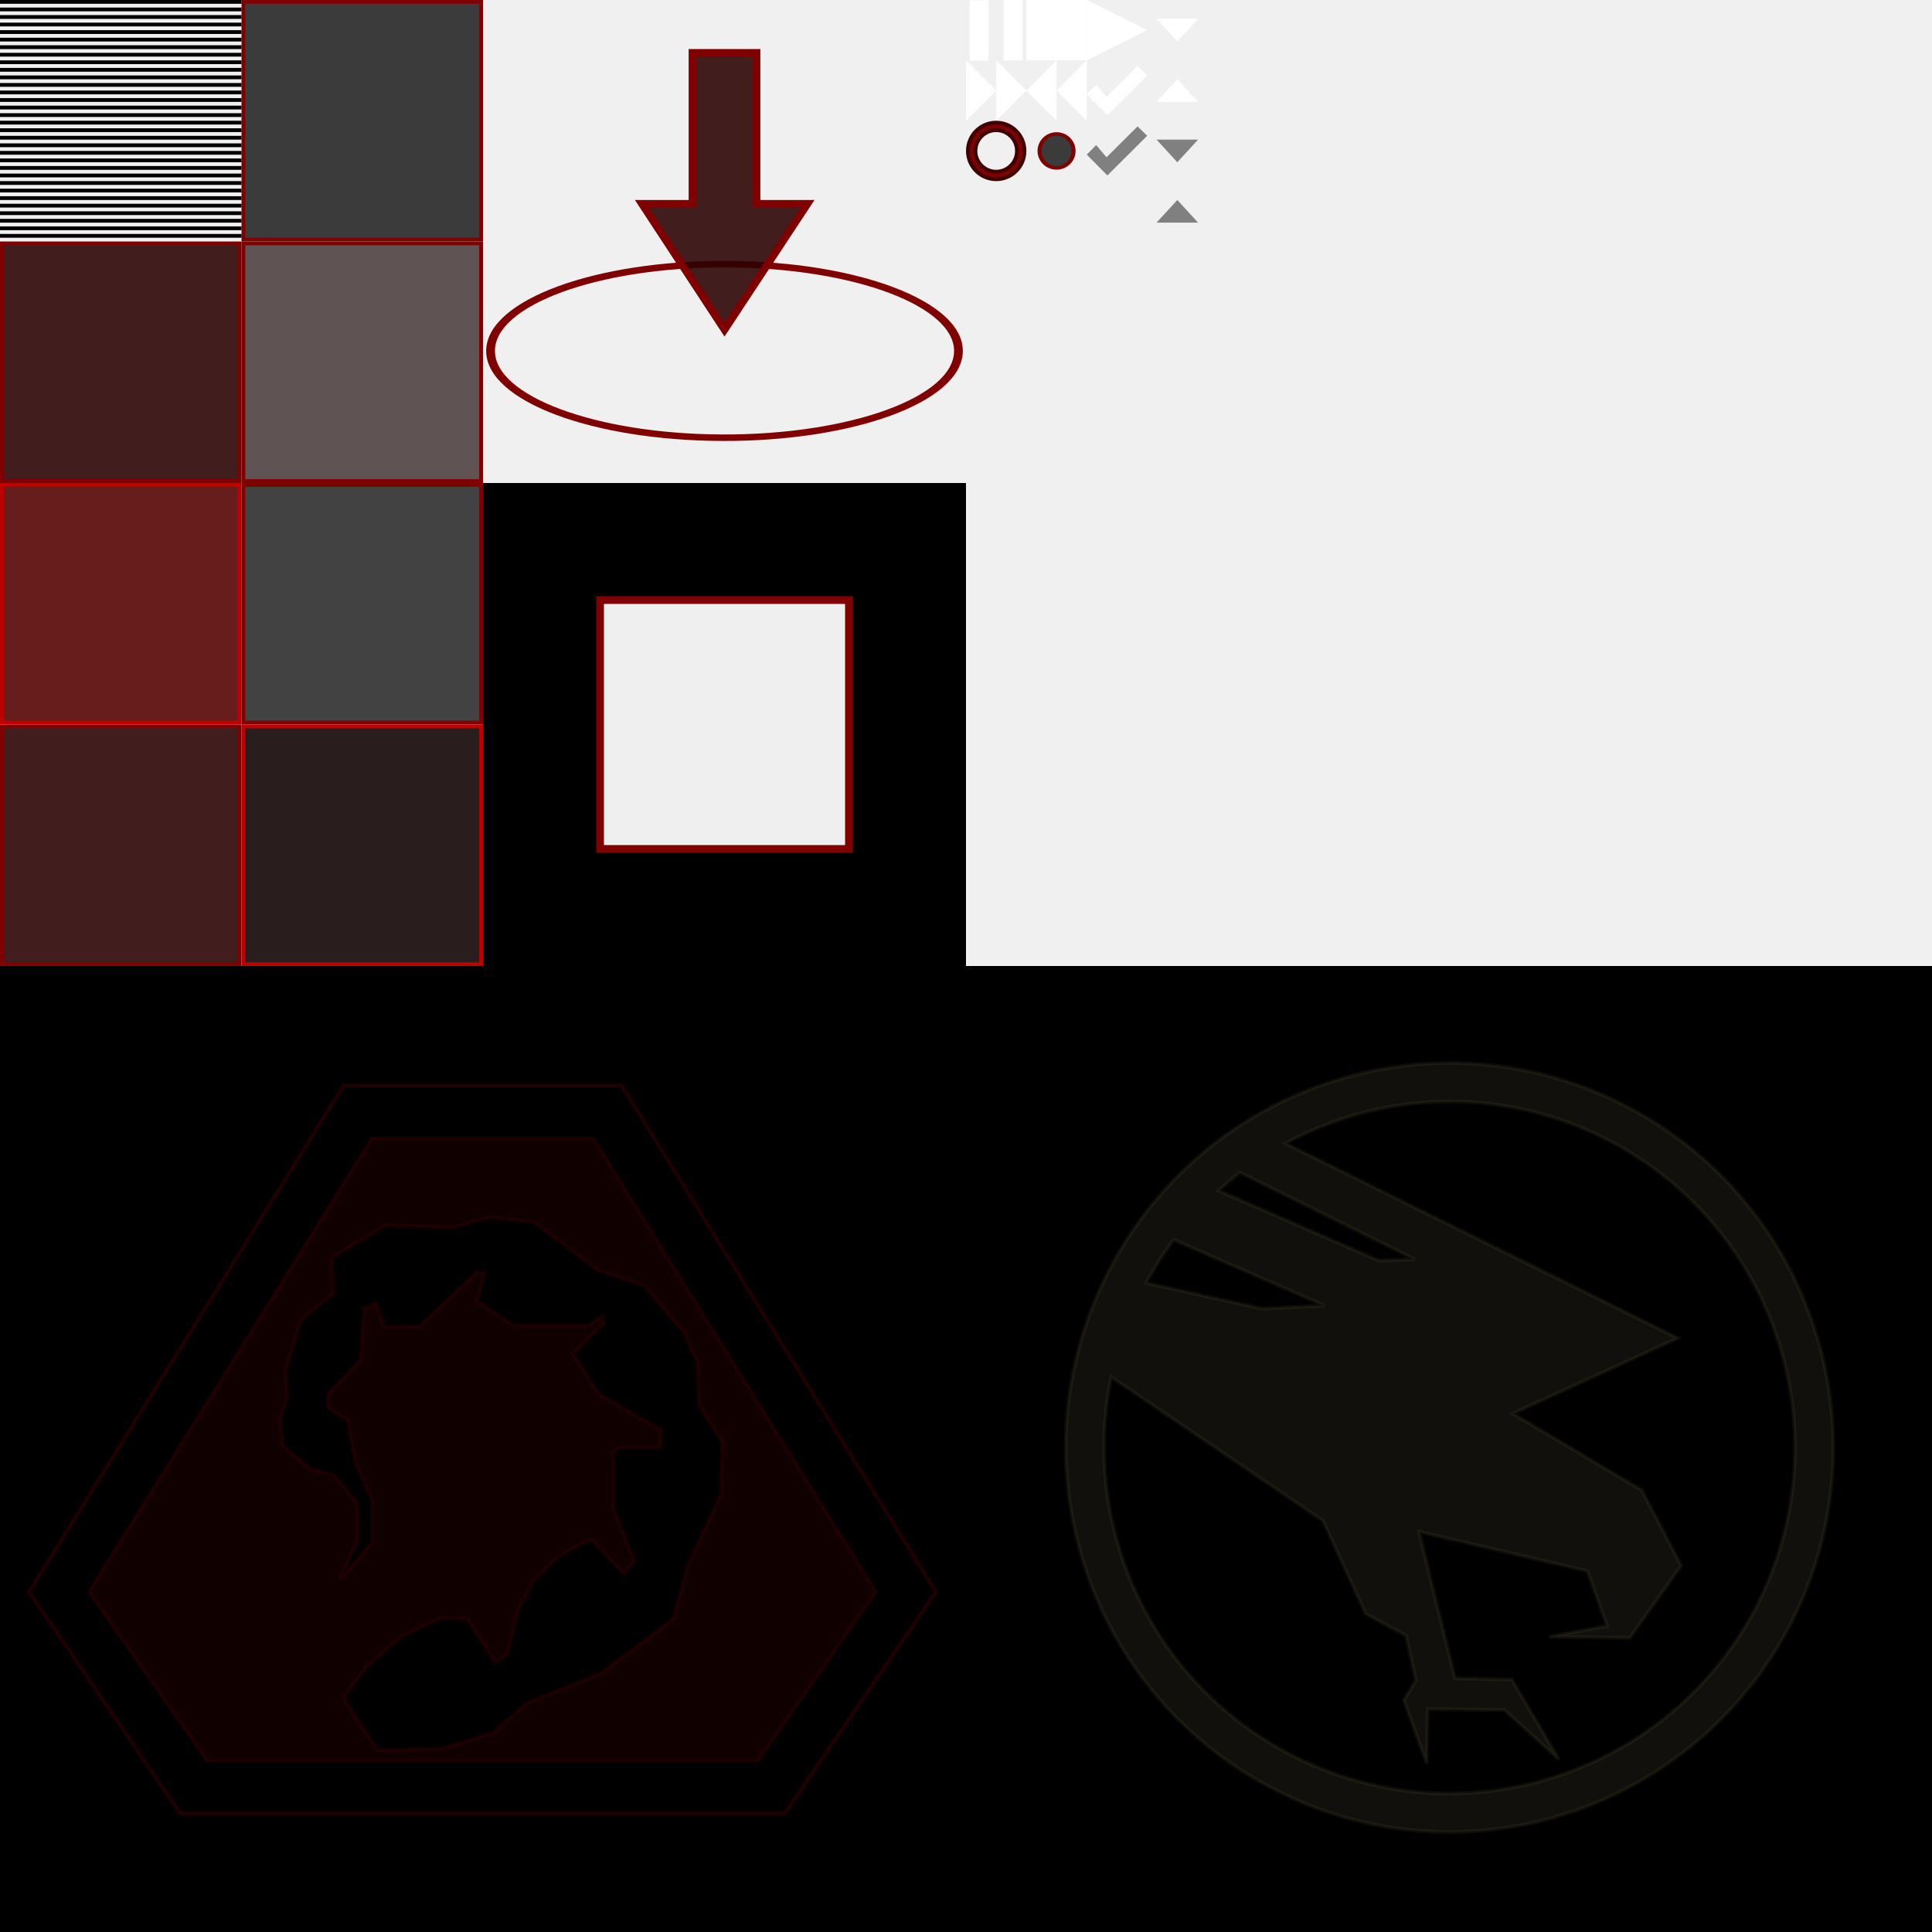
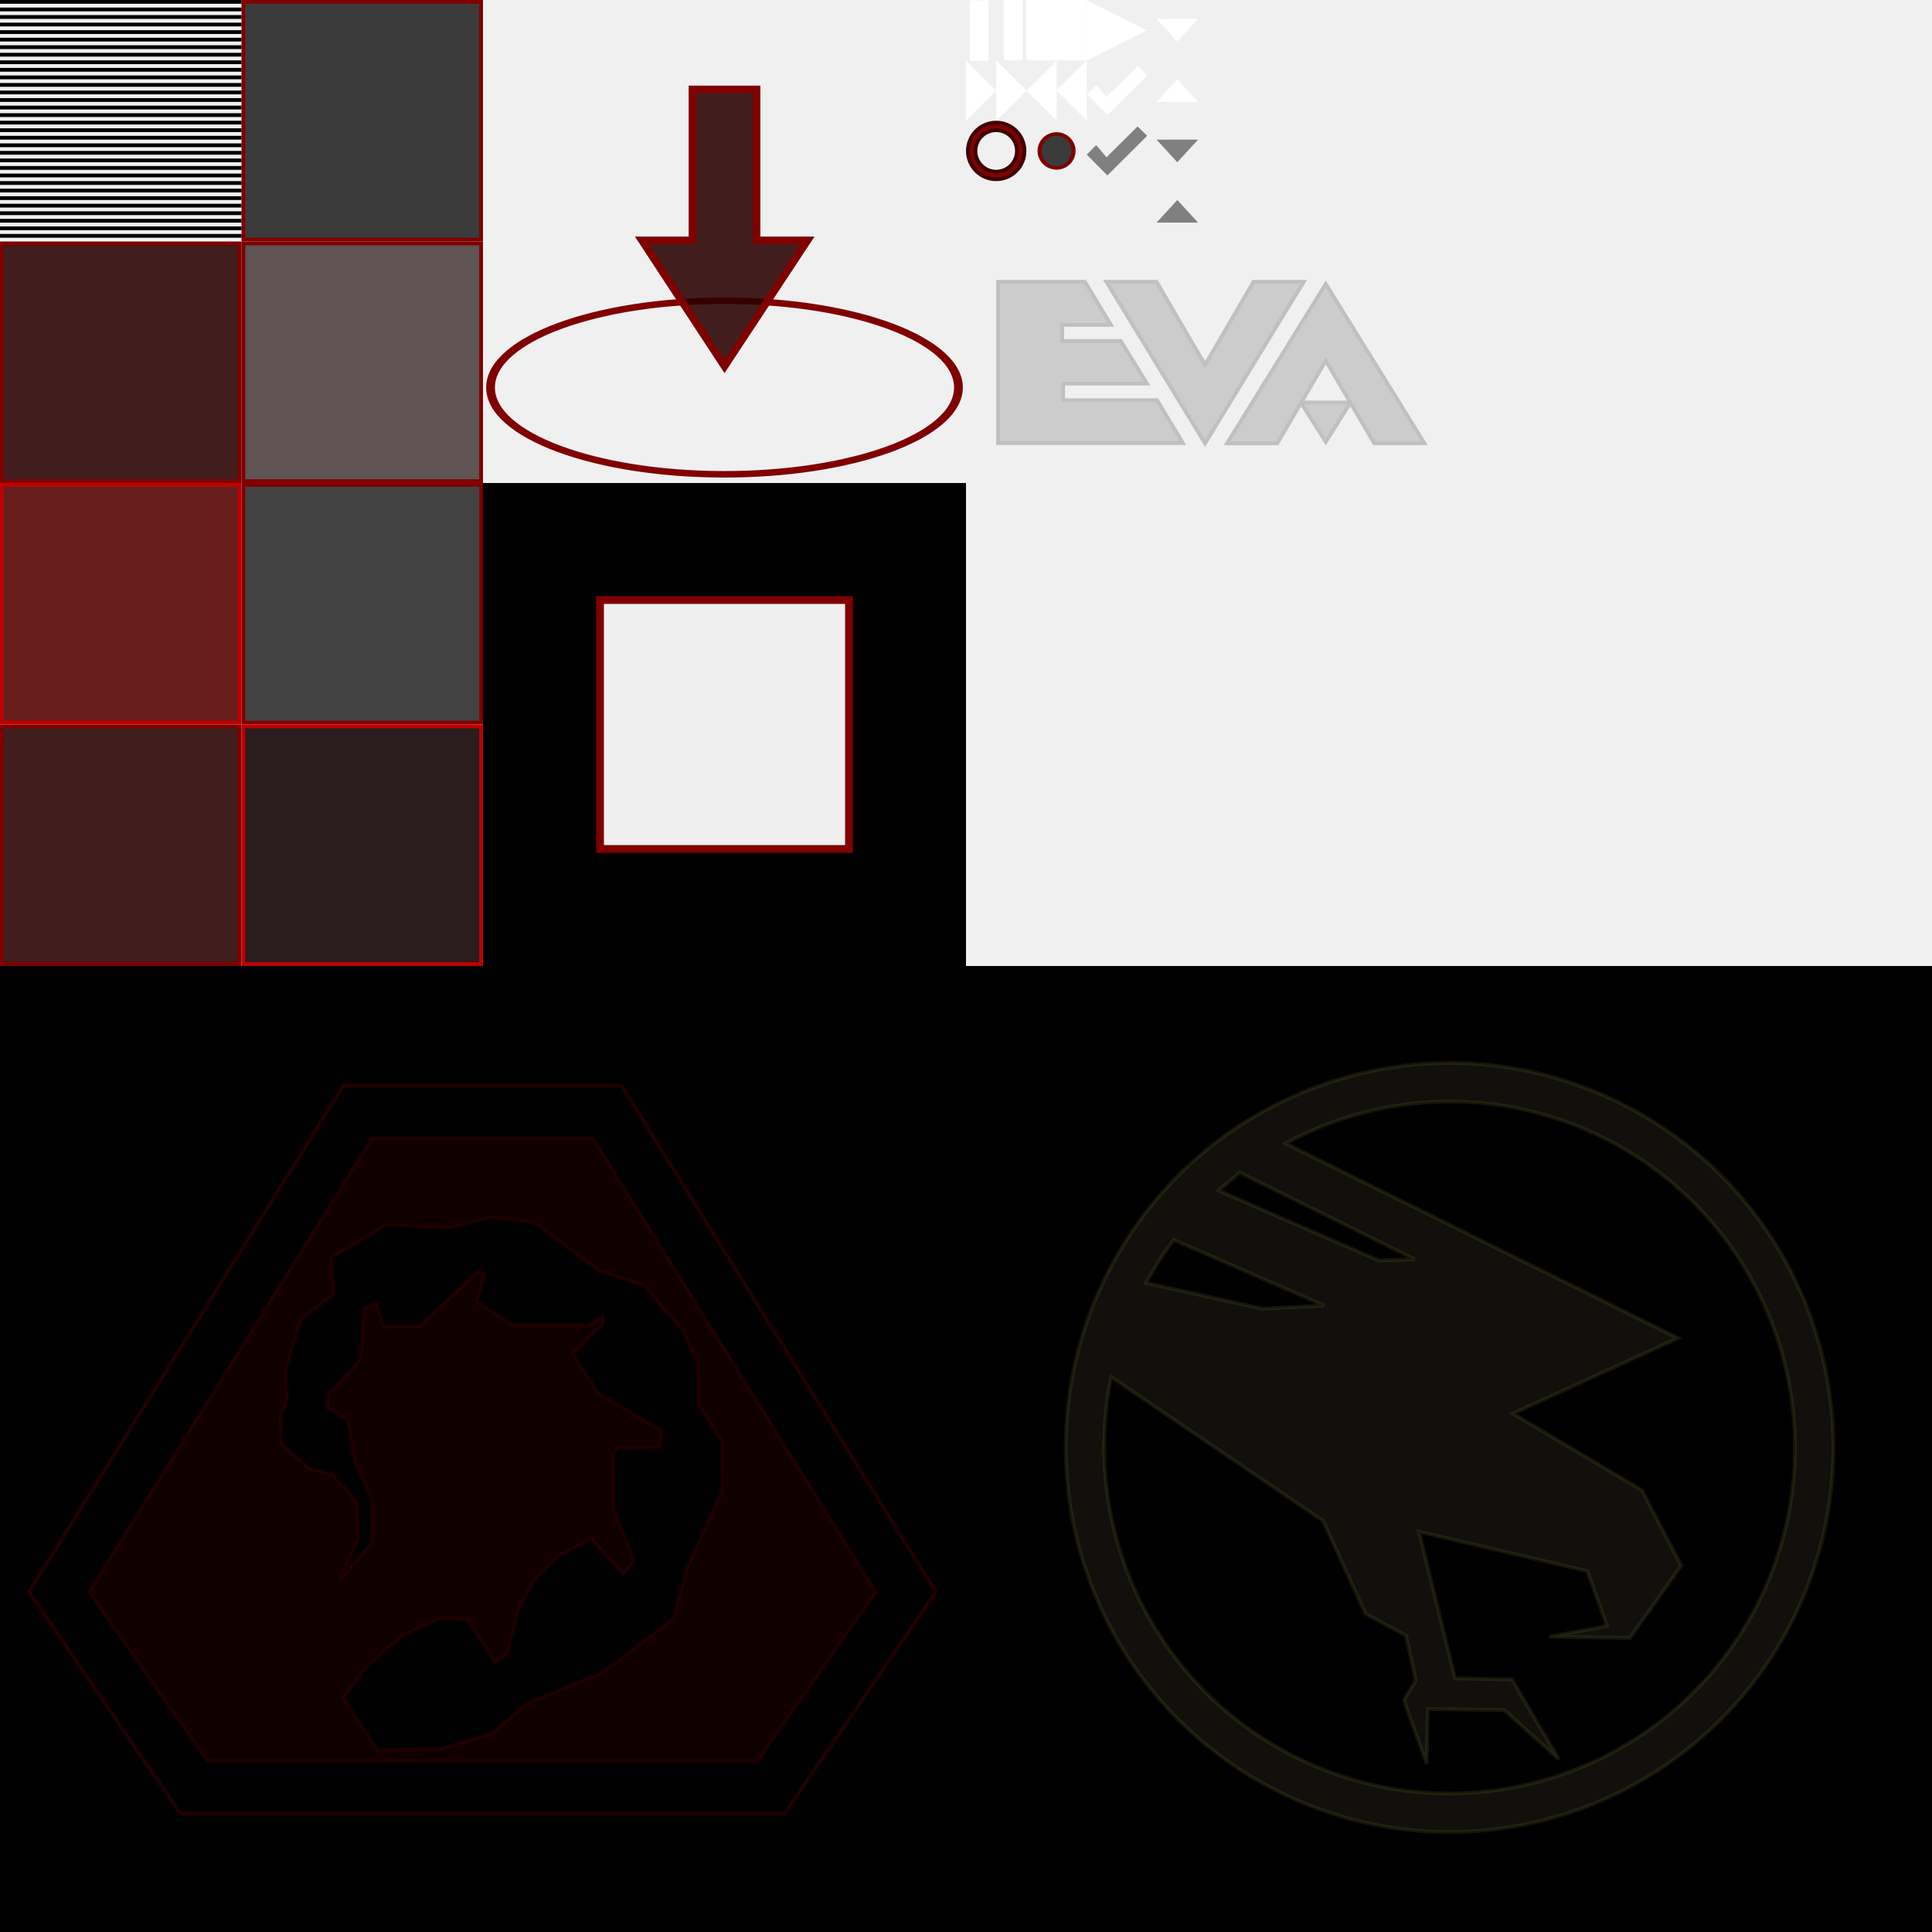
<svg xmlns="http://www.w3.org/2000/svg" width="512" height="512" id="svg2" version="1.1">
  <defs id="defs4">
    <marker style="overflow:visible;" id="Arrow1Lend" refX="0.0" refY="0.0" orient="auto">
      <path transform="scale(0.8) rotate(180) translate(12.5,0)" style="fill-rule:evenodd;stroke:#000000;stroke-width:1.0pt;marker-start:none;" d="M 0.0,0.0 L 5.0,-5.0 L -12.5,0.0 L 5.0,5.0 L 0.0,0.0 z " id="path4339" />
    </marker>
    <marker style="overflow:visible" id="TriangleOutL" refX="0.0" refY="0.0" orient="auto">
      <path transform="scale(0.8)" style="fill-rule:evenodd;stroke:#000000;stroke-width:1.0pt;marker-start:none" d="M 5.77,0.0 L -2.88,5.0 L -2.88,-5.0 L 5.77,0.0 z " id="path4479" />
    </marker>
  </defs>
  <g id="layer1" transform="translate(0,-540.3622)">
    <g transform="translate(0,-256)" id="layer1-3">
      <rect y="988.862" x="0.5" height="63" width="63" id="rect3776-3" style="fill:#2b0000;fill-opacity:0.878;stroke:#800000;stroke-width:1;stroke-linecap:square;stroke-miterlimit:4;stroke-dasharray:none" />
      <rect style="fill:#560000;fill-opacity:0.878;stroke:#c00000;stroke-width:1;stroke-linecap:square;stroke-miterlimit:4;stroke-opacity:1;stroke-dasharray:none" id="rect3759" width="63" height="63" x="0.5" y="924.862" />
      <rect style="fill:#2b2b2b;fill-opacity:0.878;stroke:#800000;stroke-width:1;stroke-linecap:square;stroke-miterlimit:4;stroke-opacity:1;stroke-dasharray:none" id="rect2984-3" width="63" height="63" x="64.5" y="924.862" />
      <rect style="fill:#0f0000;fill-opacity:0.878;stroke:#c00000;stroke-width:1;stroke-linecap:square;stroke-miterlimit:4;stroke-opacity:1;stroke-dasharray:none" id="rect3753" width="63" height="63" x="64.5" y="988.862" />
    </g>
    <rect style="fill:#2b0000;fill-opacity:0.878;stroke:#800000;stroke-width:1;stroke-linecap:square;stroke-miterlimit:4;stroke-dasharray:none" id="rect3776" width="63" height="63" x="0.5" y="604.862" />
    <rect y="-603.862" x="64.5" height="63" width="63" id="rect2984" style="fill:#000000;fill-opacity:0.753;stroke:#800000;stroke-width:1;stroke-linecap:square;stroke-miterlimit:4;stroke-dasharray:none" transform="scale(1,-1)" />
    <rect transform="scale(1,-1)" style="fill:#302020;fill-opacity:0.753;stroke:#800000;stroke-width:1;stroke-linecap:square;stroke-miterlimit:4;stroke-dasharray:none" id="rect3007" width="63" height="63" x="64.5" y="-667.862" />
    <g id="g3052" transform="translate(-128,-256)">
      <path id="path5225" d="m 128.5,796.862 63.001,0" style="fill:none;stroke:#000000;stroke-width:1;stroke-linecap:square;stroke-linejoin:miter;stroke-miterlimit:4;stroke-opacity:1;stroke-dasharray:none" />
      <path style="fill:none;stroke:#000000;stroke-width:1;stroke-linecap:square;stroke-linejoin:miter;stroke-miterlimit:4;stroke-opacity:1;stroke-dasharray:none" d="m 128.5,798.862 63.001,0" id="path5229" />
      <path id="path5231" d="m 128.5,800.862 63.001,0" style="fill:none;stroke:#000000;stroke-width:1;stroke-linecap:square;stroke-linejoin:miter;stroke-miterlimit:4;stroke-opacity:1;stroke-dasharray:none" />
      <path style="fill:none;stroke:#000000;stroke-width:1;stroke-linecap:square;stroke-linejoin:miter;stroke-miterlimit:4;stroke-opacity:1;stroke-dasharray:none" d="m 128.5,802.862 63.001,0" id="path5233" />
      <path id="path5235" d="m 128.5,804.862 63.001,0" style="fill:none;stroke:#000000;stroke-width:1;stroke-linecap:square;stroke-linejoin:miter;stroke-miterlimit:4;stroke-opacity:1;stroke-dasharray:none" />
      <path style="fill:none;stroke:#000000;stroke-width:1;stroke-linecap:square;stroke-linejoin:miter;stroke-miterlimit:4;stroke-opacity:1;stroke-dasharray:none" d="m 128.5,806.862 63.001,0" id="path5237" />
      <path id="path5239" d="m 128.5,808.862 63.001,0" style="fill:none;stroke:#000000;stroke-width:1;stroke-linecap:square;stroke-linejoin:miter;stroke-miterlimit:4;stroke-opacity:1;stroke-dasharray:none" />
      <path style="fill:none;stroke:#000000;stroke-width:1;stroke-linecap:square;stroke-linejoin:miter;stroke-miterlimit:4;stroke-opacity:1;stroke-dasharray:none" d="m 128.5,810.862 63.001,0" id="path5241" />
      <path id="path5243" d="m 128.5,812.862 63.001,0" style="fill:none;stroke:#000000;stroke-width:1;stroke-linecap:square;stroke-linejoin:miter;stroke-miterlimit:4;stroke-opacity:1;stroke-dasharray:none" />
      <path style="fill:none;stroke:#000000;stroke-width:1;stroke-linecap:square;stroke-linejoin:miter;stroke-miterlimit:4;stroke-opacity:1;stroke-dasharray:none" d="m 128.5,814.862 63.001,0" id="path5245" />
      <path id="path5247" d="m 128.5,816.862 63.001,0" style="fill:none;stroke:#000000;stroke-width:1;stroke-linecap:square;stroke-linejoin:miter;stroke-miterlimit:4;stroke-opacity:1;stroke-dasharray:none" />
      <path style="fill:none;stroke:#000000;stroke-width:1;stroke-linecap:square;stroke-linejoin:miter;stroke-miterlimit:4;stroke-opacity:1;stroke-dasharray:none" d="m 128.5,818.862 63.001,0" id="path5249" />
      <path id="path5251" d="m 128.5,820.862 63.001,0" style="fill:none;stroke:#000000;stroke-width:1;stroke-linecap:square;stroke-linejoin:miter;stroke-miterlimit:4;stroke-opacity:1;stroke-dasharray:none" />
      <path style="fill:none;stroke:#000000;stroke-width:1;stroke-linecap:square;stroke-linejoin:miter;stroke-miterlimit:4;stroke-opacity:1;stroke-dasharray:none" d="m 128.5,822.862 63.001,0" id="path5253" />
      <path id="path5255" d="m 128.5,824.862 63.001,0" style="fill:none;stroke:#000000;stroke-width:1;stroke-linecap:square;stroke-linejoin:miter;stroke-miterlimit:4;stroke-opacity:1;stroke-dasharray:none" />
      <path style="fill:none;stroke:#000000;stroke-width:1;stroke-linecap:square;stroke-linejoin:miter;stroke-miterlimit:4;stroke-opacity:1;stroke-dasharray:none" d="m 128.5,826.862 63.001,0" id="path5257" />
      <path id="path5259" d="m 128.5,828.862 63.001,0" style="fill:none;stroke:#000000;stroke-width:1;stroke-linecap:square;stroke-linejoin:miter;stroke-miterlimit:4;stroke-opacity:1;stroke-dasharray:none" />
      <path style="fill:none;stroke:#000000;stroke-width:1;stroke-linecap:square;stroke-linejoin:miter;stroke-miterlimit:4;stroke-opacity:1;stroke-dasharray:none" d="m 128.5,830.862 63.001,0" id="path5261" />
      <path id="path5263" d="m 128.5,832.862 63.001,0" style="fill:none;stroke:#000000;stroke-width:1;stroke-linecap:square;stroke-linejoin:miter;stroke-miterlimit:4;stroke-opacity:1;stroke-dasharray:none" />
      <path style="fill:none;stroke:#000000;stroke-width:1;stroke-linecap:square;stroke-linejoin:miter;stroke-miterlimit:4;stroke-opacity:1;stroke-dasharray:none" d="m 128.5,834.862 63.001,0" id="path5265" />
      <path id="path5267" d="m 128.5,836.862 63.001,0" style="fill:none;stroke:#000000;stroke-width:1;stroke-linecap:square;stroke-linejoin:miter;stroke-miterlimit:4;stroke-opacity:1;stroke-dasharray:none" />
      <path style="fill:none;stroke:#000000;stroke-width:1;stroke-linecap:square;stroke-linejoin:miter;stroke-miterlimit:4;stroke-opacity:1;stroke-dasharray:none" d="m 128.5,838.862 63.001,0" id="path5269" />
      <path id="path5271" d="m 128.5,840.862 63.001,0" style="fill:none;stroke:#000000;stroke-width:1;stroke-linecap:square;stroke-linejoin:miter;stroke-miterlimit:4;stroke-opacity:1;stroke-dasharray:none" />
      <path style="fill:none;stroke:#000000;stroke-width:1;stroke-linecap:square;stroke-linejoin:miter;stroke-miterlimit:4;stroke-opacity:1;stroke-dasharray:none" d="m 128.5,842.862 63.001,0" id="path5273" />
      <path id="path5275" d="m 128.5,844.862 63.001,0" style="fill:none;stroke:#000000;stroke-width:1;stroke-linecap:square;stroke-linejoin:miter;stroke-miterlimit:4;stroke-opacity:1;stroke-dasharray:none" />
      <path style="fill:none;stroke:#000000;stroke-width:1;stroke-linecap:square;stroke-linejoin:miter;stroke-miterlimit:4;stroke-opacity:1;stroke-dasharray:none" d="m 128.5,846.862 63.001,0" id="path5277" />
      <path id="path5279" d="m 128.5,848.862 63.001,0" style="fill:none;stroke:#000000;stroke-width:1;stroke-linecap:square;stroke-linejoin:miter;stroke-miterlimit:4;stroke-opacity:1;stroke-dasharray:none" />
      <path style="fill:none;stroke:#000000;stroke-width:1;stroke-linecap:square;stroke-linejoin:miter;stroke-miterlimit:4;stroke-opacity:1;stroke-dasharray:none" d="m 128.5,850.862 63.001,0" id="path5281" />
      <path id="path5283" d="m 128.5,852.862 63.001,0" style="fill:none;stroke:#000000;stroke-width:1;stroke-linecap:square;stroke-linejoin:miter;stroke-miterlimit:4;stroke-opacity:1;stroke-dasharray:none" />
      <path style="fill:none;stroke:#000000;stroke-width:1;stroke-linecap:square;stroke-linejoin:miter;stroke-miterlimit:4;stroke-opacity:1;stroke-dasharray:none" d="m 128.5,854.862 63.001,0" id="path5285" />
      <path id="path5287" d="m 128.5,856.862 63.001,0" style="fill:none;stroke:#000000;stroke-width:1;stroke-linecap:square;stroke-linejoin:miter;stroke-miterlimit:4;stroke-opacity:1;stroke-dasharray:none" />
      <path style="fill:none;stroke:#000000;stroke-width:1;stroke-linecap:square;stroke-linejoin:miter;stroke-miterlimit:4;stroke-opacity:1;stroke-dasharray:none" d="m 128.5,858.862 63.001,0" id="path5289" />
    </g>
    <g transform="translate(128,-256)" id="layer1-9">
      <rect y="940.362" x="16" height="96" width="96" id="rect2987" style="fill:#000080;fill-opacity:0.004;stroke:#000000;stroke-width:32;stroke-linecap:square;stroke-miterlimit:4;stroke-dasharray:none" />
      <rect y="955.362" x="31" height="66" width="66" id="rect3776-4" style="fill:none;stroke:#800000;stroke-width:2;stroke-linecap:square;stroke-miterlimit:4;stroke-dasharray:none" />
    </g>
    <g id="g3280" transform="translate(0,-256)" style="display:none">
      <text id="text3048" y="893.862" x="4" style="font-size:8px;font-style:normal;font-weight:normal;line-height:125%;letter-spacing:0px;word-spacing:0px;fill:#ffffff;fill-opacity:1;stroke:none;font-family:Sans" xml:space="preserve">
        <tspan y="893.862" x="4" id="tspan3050">panel-darkred</tspan>
      </text>
      <text xml:space="preserve" style="font-size:8px;font-style:normal;font-weight:normal;line-height:125%;letter-spacing:0px;word-spacing:0px;fill:#ffffff;fill-opacity:1;stroke:none;font-family:Sans" x="74.2" y="893.862" id="text3086">
        <tspan id="tspan3088" x="74.2" y="893.862">panel-gray</tspan>
      </text>
      <text id="text3090" y="831.862" x="74.2" style="font-size:8px;font-style:normal;font-weight:normal;line-height:125%;letter-spacing:0px;word-spacing:0px;fill:#ffffff;fill-opacity:1;stroke:none;font-family:Sans" xml:space="preserve">
        <tspan y="831.862" x="74.2" id="tspan3092">panel-black</tspan>
      </text>
      <text xml:space="preserve" style="font-size:8px;font-style:normal;font-weight:normal;line-height:125%;letter-spacing:0px;word-spacing:0px;fill:#800000;fill-opacity:1;stroke:none;font-family:Sans" x="3.273" y="831.862" id="text3094">
        <tspan id="tspan3096" x="3.273" y="831.862">panel-scanline</tspan>
      </text>
      <text id="text3098" y="959.862" x="6.2" style="font-size:8px;font-style:normal;font-weight:normal;line-height:125%;letter-spacing:0px;word-spacing:0px;fill:#ffffff;fill-opacity:1;stroke:none;font-family:Sans" xml:space="preserve">
        <tspan y="959.862" x="6.2" id="tspan3100">button-hover</tspan>
      </text>
      <text xml:space="preserve" style="font-size:8px;font-style:normal;font-weight:normal;line-height:125%;letter-spacing:0px;word-spacing:0px;fill:#ffffff;fill-opacity:1;stroke:none;font-family:Sans" x="18.2" y="1023.862" id="text3102">
        <tspan id="tspan3104" x="18.2" y="1023.862">button</tspan>
      </text>
      <text xml:space="preserve" style="font-size:8px;font-style:normal;font-weight:normal;line-height:125%;letter-spacing:0px;word-spacing:0px;fill:#ffffff;fill-opacity:1;stroke:none;font-family:Sans" x="64.2" y="959.862" id="text3106">
        <tspan id="tspan3108" x="64.2" y="959.862">button-disabled</tspan>
      </text>
      <text id="text3110" y="1023.862" x="65.5" style="font-size:8px;font-style:normal;font-weight:normal;line-height:125%;letter-spacing:0px;word-spacing:0px;fill:#ffffff;fill-opacity:1;stroke:none;font-family:Sans" xml:space="preserve">
        <tspan y="1023.862" x="65.5" id="tspan3112">button-pressed</tspan>
      </text>
      <text xml:space="preserve" style="font-size:8px;font-style:normal;font-weight:normal;line-height:125%;letter-spacing:0px;word-spacing:0px;fill:#000000;fill-opacity:1;stroke:none;font-family:Sans" x="160.6" y="989.862" id="text3159">
        <tspan id="tspan3161" x="160.6" y="989.862">shellmapborder</tspan>
      </text>
    </g>
    <rect style="fill:#000000;fill-opacity:1;stroke:#000000;stroke-width:1;stroke-linecap:butt;stroke-miterlimit:4;stroke-opacity:1;stroke-dasharray:none;stroke-dashoffset:0" id="rect4028" width="511" height="255" x="0.5" y="796.862" />
    <path style="fill:#800000;fill-opacity:0.125;stroke:#000000;stroke-width:1;stroke-opacity:1" d="m 157.084,842.1 74.888,120.133 -31.237,44.682 -145.771,0 -31.237,-44.682 74.888,-120.133 z" id="path3068" />
    <path style="fill-opacity:1;stroke:#800000;stroke-width:1;stroke-opacity:0.165" d="m 90.962,990.221 6.513,-8.486 8.998,-7.767 10.23,-4.761 7.156,0.196 7.314,11.548 3.115,-1.986 3.264,-12.547 3.924,-7.134 6.466,-6.51 8.717,-4.6 8.495,9.27 2.946,-3.271 -5.495,-13.946 -0.089,-14.675 1.473,-1.411 11.041,-0.214 0.318,-4.558 -16.707,-9.601 -6.796,-10.595 8.043,-7.963 -0.214,-1.986 -3.864,2.334 -19.822,0 -9.628,-6.291 2.079,-7.357 -1.984,-0.528 -15.252,14.467 -9.445,0.197 -2.053,-6.398 -3.162,1.395 -1.053,13.728 -8.697,9.224 -0.079,3.414 5.38,3.311 1.982,11.257 4.531,9.933 0,11.257 -8.495,9.601 4.831,-10.525 -0.383,-9.768 -6.444,-7.438 -6.05,-1.444 -7.245,-6.25 -0.483,-7.397 1.858,-4.984 -0.545,-7.33 4.102,-13.551 8.661,-6.799 -0.566,-9.601 14.442,-8.608 17.274,0.662 10.261,-2.786 11.71,1.348 16.825,12.695 12.265,4.037 10.443,12.234 3.792,8.407 0.249,10.822 6.313,10.19 -0.266,13.36 -9.044,19.571 -3.667,13.752 -19.179,14.397 -19.402,7.849 -9.462,8.06 -13.669,4.127 -16.707,0.331 z" id="path3093" />
    <path id="path5446" style="fill:#000000;fill-opacity:1;stroke:#800000;stroke-width:1;stroke-opacity:0.243" d="m 157.084,842.1 74.888,120.133 -31.237,44.682 -145.771,0 -31.237,-44.682 74.888,-120.133 z m 7.609,-14.047 -73.687,0 -83.298,134.18 40.047,58.729 160.188,0 40.047,-58.729 z" />
-     <path id="path6111" style="fill:#c8b98d;fill-opacity:0.089;fill-rule:evenodd;stroke:#7c6c3c;stroke-width:1px;stroke-linecap:butt;stroke-linejoin:miter;stroke-opacity:0.127" d="m 350.92,886.359 -16.538,0.783 -30.641,-6.786 c 2.178,-4.042 4.618,-7.855 7.314,-11.405 z m 23.992,-12.265 -9.553,0.29 -42.393,-18.518 c 1.827,-1.652 3.715,-3.223 5.59,-4.766 z m -32.926,131.225 C 304.773,985.96 286.403,944.578 294.491,905.31 l 56.103,38.083 11.29,24.646 10.711,5.799 2.605,11.888 -3.184,5.219 6.079,16.817 0.289,-14.498 20.265,0.29 14.475,13.048 -12.448,-21.166 -15.054,-0.29 -9.553,-38.853 44.583,10.438 5.211,14.498 -15.343,2.9 21.423,0.29 13.606,-19.137 -10.422,-20.007 -34.161,-20.297 43.714,-20.007 -103.981,-51.594 c 25.758,-13.991 57.728,-15.298 85.666,-0.764 44.66,23.233 62.215,78.218 39.169,123.352 -23.433,45.188 -78.689,62.692 -123.549,39.355 z m -4.699,9.061 c -49.856,-25.936 -69.28,-87.442 -43.384,-137.376 25.896,-49.934 87.305,-69.388 137.162,-43.452 49.634,25.821 69.145,86.93 43.531,137.09 -26.043,50.22 -87.453,69.674 -137.309,43.738 z" />
-     <g transform="translate(128,-382)" id="layer1-36">
+     <path id="path6111" style="fill:#c8b98d;fill-opacity:0.089;fill-rule:evenodd;stroke:#807c30;stroke-width:1px;stroke-linecap:butt;stroke-linejoin:miter;stroke-opacity:0.169" d="m 350.92,886.359 -16.538,0.783 -30.641,-6.786 c 2.178,-4.042 4.618,-7.855 7.314,-11.405 z m 23.992,-12.265 -9.553,0.29 -42.393,-18.518 c 1.827,-1.652 3.715,-3.223 5.59,-4.766 z m -32.926,131.225 C 304.773,985.96 286.403,944.578 294.491,905.31 l 56.103,38.083 11.29,24.646 10.711,5.799 2.605,11.888 -3.184,5.219 6.079,16.817 0.289,-14.498 20.265,0.29 14.475,13.048 -12.448,-21.166 -15.054,-0.29 -9.553,-38.853 44.583,10.438 5.211,14.498 -15.343,2.9 21.423,0.29 13.606,-19.137 -10.422,-20.007 -34.161,-20.297 43.714,-20.007 -103.981,-51.594 c 25.758,-13.991 57.728,-15.298 85.666,-0.764 44.66,23.233 62.215,78.218 39.169,123.352 -23.433,45.188 -78.689,62.692 -123.549,39.355 z m -4.699,9.061 c -49.856,-25.936 -69.28,-87.442 -43.384,-137.376 25.896,-49.934 87.305,-69.388 137.162,-43.452 49.634,25.821 69.145,86.93 43.531,137.09 -26.043,50.22 -87.453,69.674 -137.309,43.738 z" />
+     <g transform="translate(128,-372.3057)" id="layer1-36">
      <path transform="matrix(1.995402,0,0,1.480459,-42.18389,874.7715)" d="M 22.144,94.834 C 22.288,86.254 36.316,79.357 53.475,79.429 70.635,79.501 84.429,86.515 84.285,95.095 84.141,103.675 70.113,110.572 52.953,110.499 35.896,110.428 22.143,103.494 22.143,94.964" id="path2985" style="fill:none;stroke:#800000;stroke-width:1.164;stroke-linecap:round;stroke-miterlimit:4;stroke-opacity:1;stroke-dasharray:none" />
      <path id="rect4963" d="m 55.5,936.362 17,0 0,40 13.5,0 -22,33.375 -21.894,-33.375 13.394,0 z" style="fill:#2b0000;fill-opacity:0.878;stroke:#800000;stroke-width:2;stroke-linecap:round;stroke-miterlimit:4;stroke-opacity:1" />
    </g>
    <rect style="fill:#ffffff;fill-opacity:1;stroke:none" id="rect3316" width="5" height="16" x="257" y="540.46" />
    <rect style="fill:#ffffff;fill-opacity:1;stroke:none" id="rect4100" width="5" height="16" x="266" y="540.362" />
    <rect y="540.362" x="272" height="16" width="16" id="rect4110" style="fill:#ffffff;fill-opacity:1;stroke:none" />
    <path style="fill:#ffffff;fill-opacity:1;stroke:none" d="m 288,540.362 16,8 0,0 -16,8 z" id="rect4114" />
    <path id="path4119" d="m 256,556.362 8,8 0,0 -8,8 z" style="fill:#ffffff;fill-opacity:1;stroke:none" />
    <path style="fill:#ffffff;fill-opacity:1;stroke:none" d="m 264,556.362 8,8 0,0 -8,8 z" id="path4121" />
    <path style="fill:#ffffff;fill-opacity:1;stroke:none" d="m 288,556.362 -8,8 0,0 8,8 z" id="path4131" />
    <path id="path4133" d="m 280,556.362 -8,8 0,0 8,8 z" style="fill:#ffffff;fill-opacity:1;stroke:none" />
    <path style="fill:#800000;fill-opacity:1;stroke:#3f0000;stroke-width:1;stroke-linecap:butt;stroke-miterlimit:4;stroke-opacity:1;stroke-dasharray:none;stroke-dashoffset:0" d="M 264 32.5 C 259.858 32.499 256.501 35.858 256.5 40 C 256.499 44.142 259.858 47.499 264 47.5 C 268.142 47.501 271.499 44.142 271.5 40 C 271.5 35.858 268.142 32.501 264 32.5 z M 264 34.5 C 267.037 34.5 269.5 36.963 269.5 40 C 269.5 43.038 267.038 45.5 264 45.5 C 260.962 45.5 258.5 43.038 258.5 40 C 258.5 36.962 260.962 34.5 264 34.5 z " transform="translate(0,540.3622)" id="path4279" />
-     <path transform="matrix(0.9020343,0,0,0.7731723,22.75002,541.2837)" d="m 290.177,50.544 a 4.989,5.82 0 1 1 0,-8.62e-4" id="path4289" style="fill:#000000;fill-opacity:0.753;stroke:#800000;stroke-width:1.197;stroke-linecap:butt;stroke-miterlimit:4;stroke-opacity:1;stroke-dasharray:none;stroke-dashoffset:0" />
+     <path transform="matrix(0.9020343,0,0,0.7731723,22.75002,541.2837)" d="m 290.177,50.544 c -4e-4,3.214 -2.234,5.82 -4.989,5.819 -2.755,-4.77e-4 -4.988,-2.607 -4.988,-5.821 4e-4,-3.214 2.234,-5.82 4.989,-5.819 2.755,4.76e-4 4.988,2.606 4.988,5.82" id="path4289" style="fill:#000000;fill-opacity:0.753;stroke:#800000;stroke-width:1.197;stroke-linecap:butt;stroke-miterlimit:4;stroke-opacity:1;stroke-dasharray:none;stroke-dashoffset:0" />
    <path style="fill:#ffffff;fill-opacity:1;stroke:none" d="m 301.468,557.867 2.547,2.475 -10.544,10.52 -5.471,-5.524 2.498,-2.514 2.741,3.215 z" id="rect4408" />
    <path id="path4413" d="m 301.468,573.867 2.547,2.475 -10.544,10.52 -5.471,-5.524 2.498,-2.514 2.741,3.215 z" style="fill:#808080;fill-opacity:1;stroke:none" />
    <path id="path4415" d="m 306.5,545.362 5.5,6 0,0 5.5,-6 z" style="fill:#ffffff;fill-opacity:1;stroke:none" />
    <path style="fill:#ffffff;fill-opacity:1;stroke:none" d="m 306.5,567.362 5.5,-6 0,0 5.5,6 z" id="path4421" />
    <path id="path4425" d="m 306.5,577.362 5.5,6 0,0 5.5,-6 z" style="fill:#808080;fill-opacity:1;stroke:none" />
    <path id="path4429" d="m 306.5,599.362 5.5,-6 0,0 5.5,6 z" style="fill:#808080;fill-opacity:1;stroke:none" />
+     <path style="fill:#c0c0c0;fill-opacity:0.753;stroke:#c0c0c0;stroke-width:1;stroke-linecap:round;stroke-linejoin:miter;stroke-miterlimit:4;stroke-opacity:1;stroke-dashoffset:0" d="m 264.5,615.035 23,0 6.908,11.434 -12.908,-1.6e-4 0,4.261 15.518,0 6.962,11.291 -22.217,0 -0.02,4.407 24.911,0 6.828,11.357 -48.982,-2e-5 z" id="rect3142" />
+     <path style="fill:#c0c0c0;fill-opacity:0.753;stroke:#c0c0c0;stroke-width:1;stroke-linecap:round;stroke-linejoin:miter;stroke-miterlimit:4;stroke-opacity:1;stroke-dashoffset:0" d="m 293.2,615.035 13.3,0 8.932,15.316 3.918,6.684 3.84,-6.551 9.01,-15.449 13.3,0 -26.15,42.827 z" id="path3931" />
+     <path style="fill:#c0c0c0;fill-opacity:0.753;stroke:#c0c0c0;stroke-width:1;stroke-linecap:round;stroke-linejoin:miter;stroke-miterlimit:4;stroke-opacity:1;stroke-dashoffset:0" d="m 351.344,615.597 -26.156,42.251 13.312,0 6.281,-10.719 6.562,10.318 6.531,-10.35 6.312,10.75 13.312,0 z m 0,20.344 6.5,11.094 -13,0 z" id="path3963" />
  </g>
</svg>
